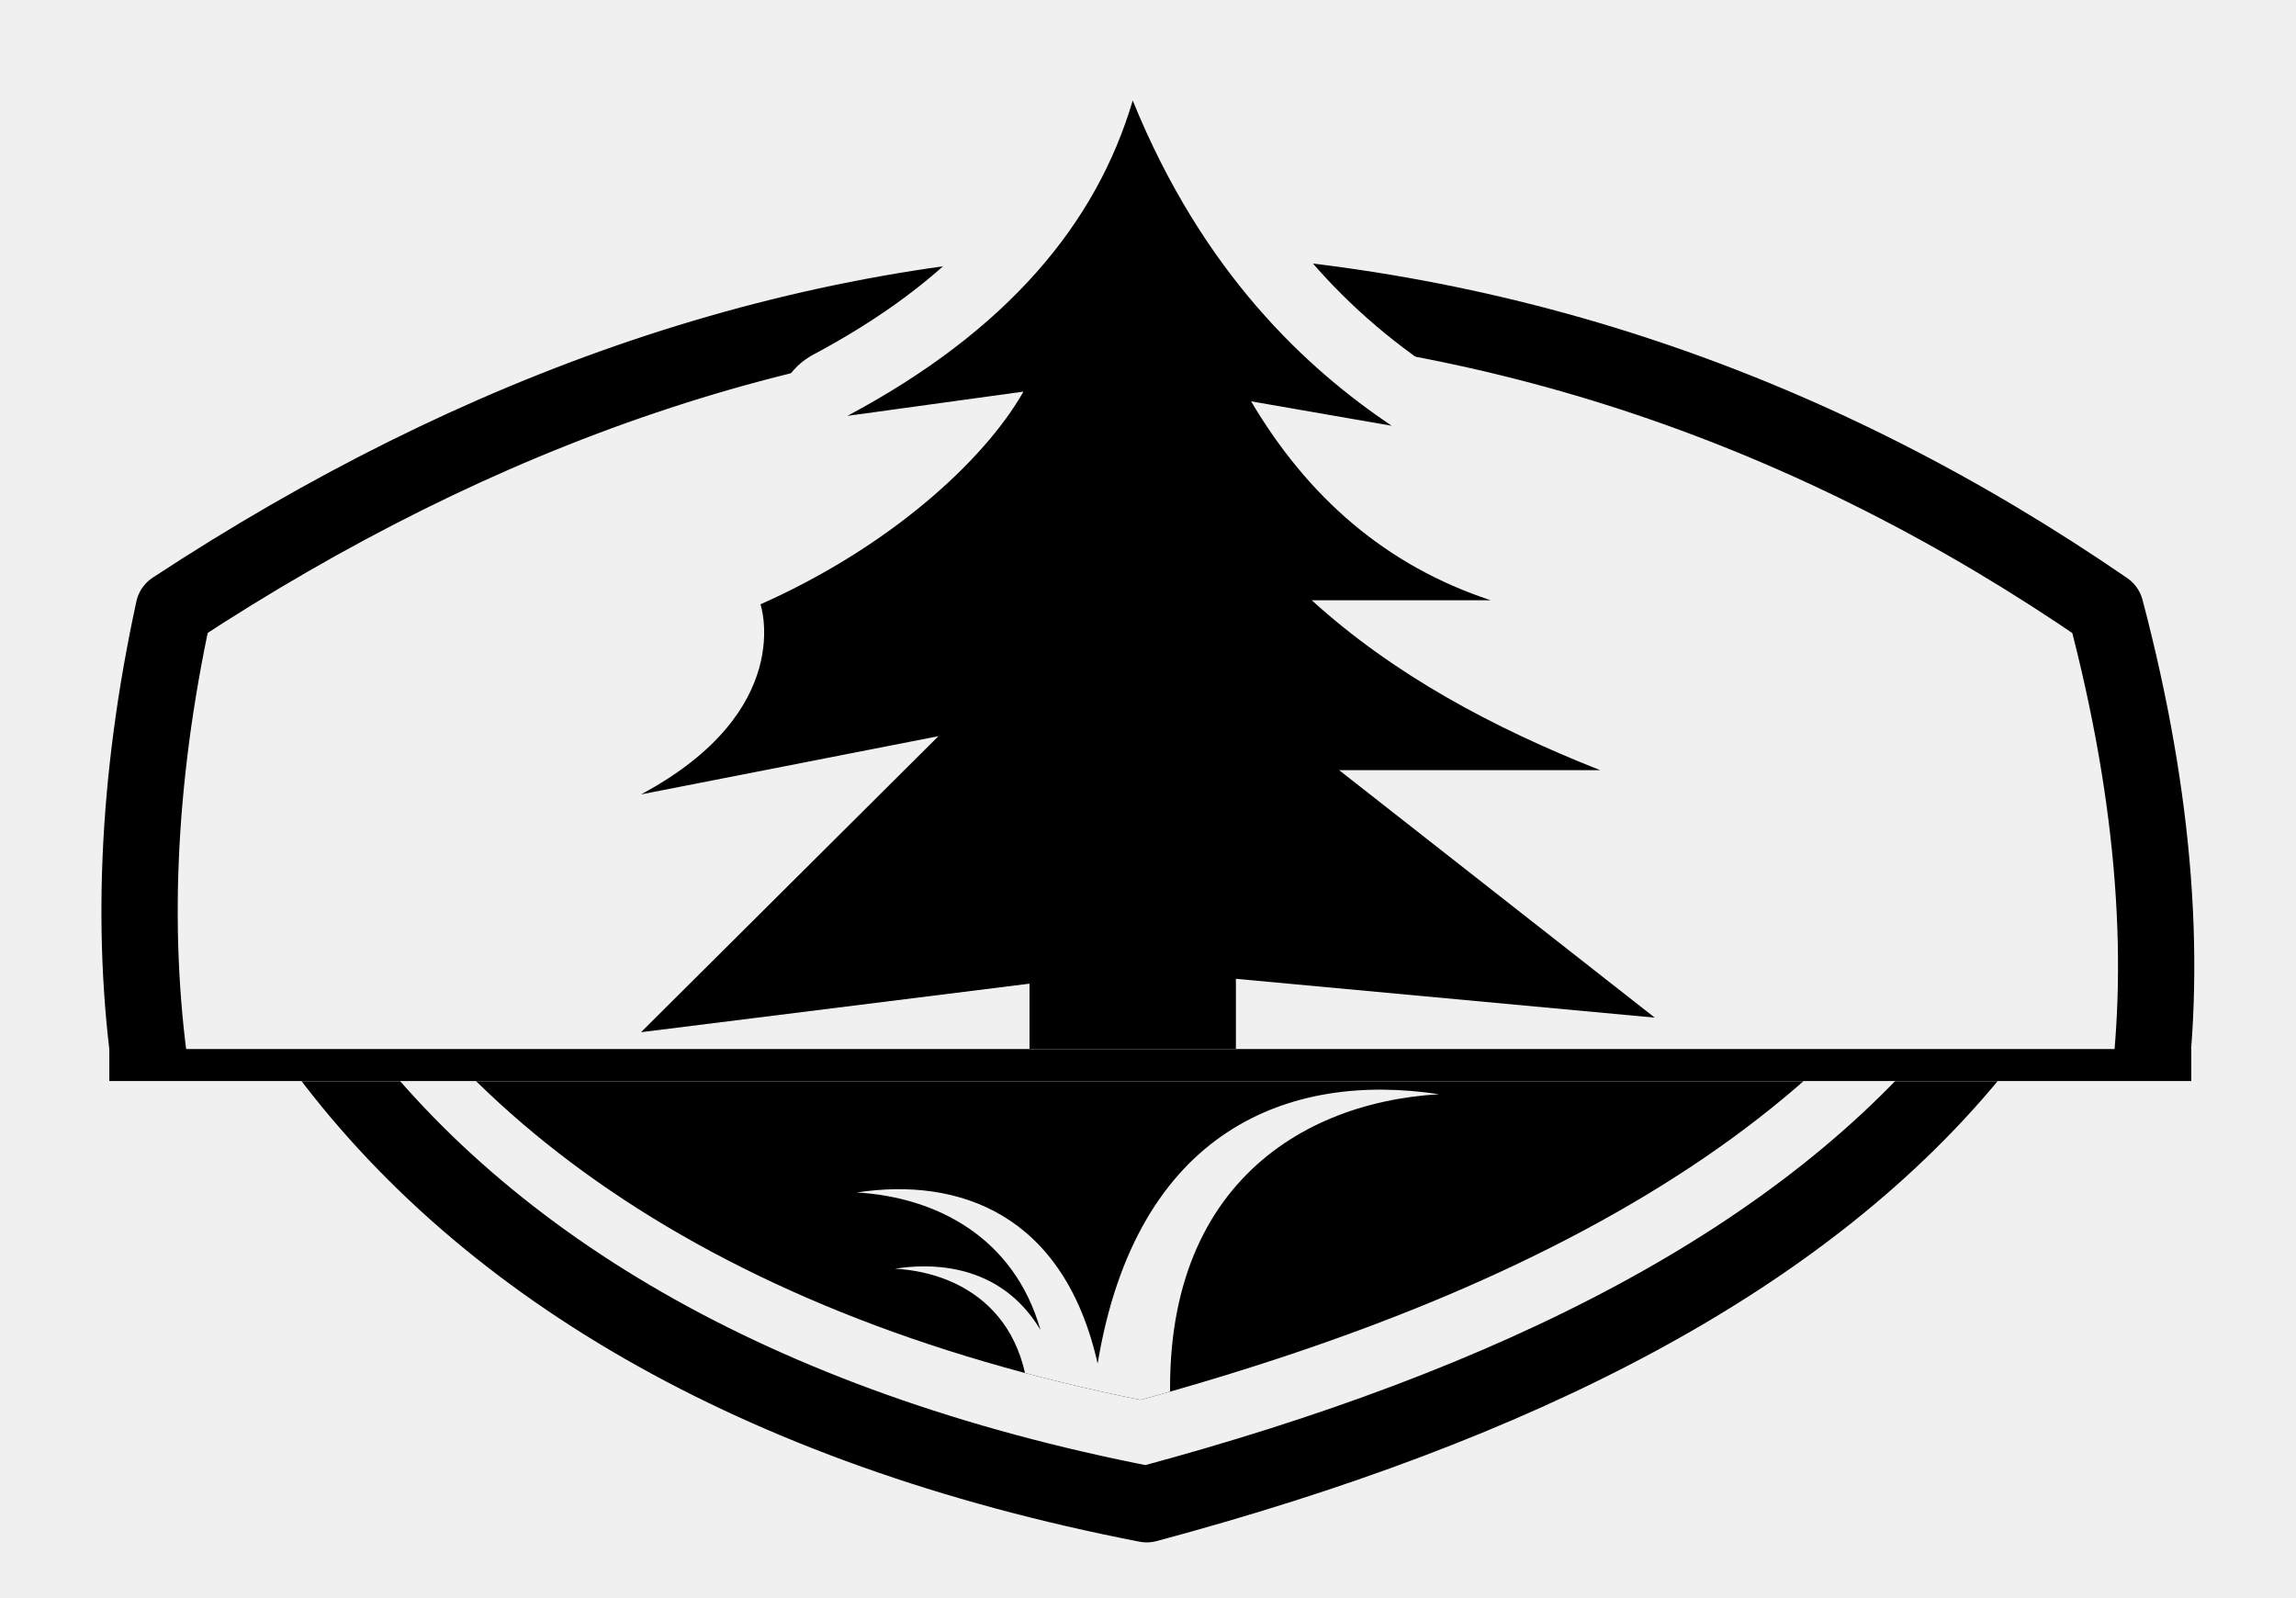
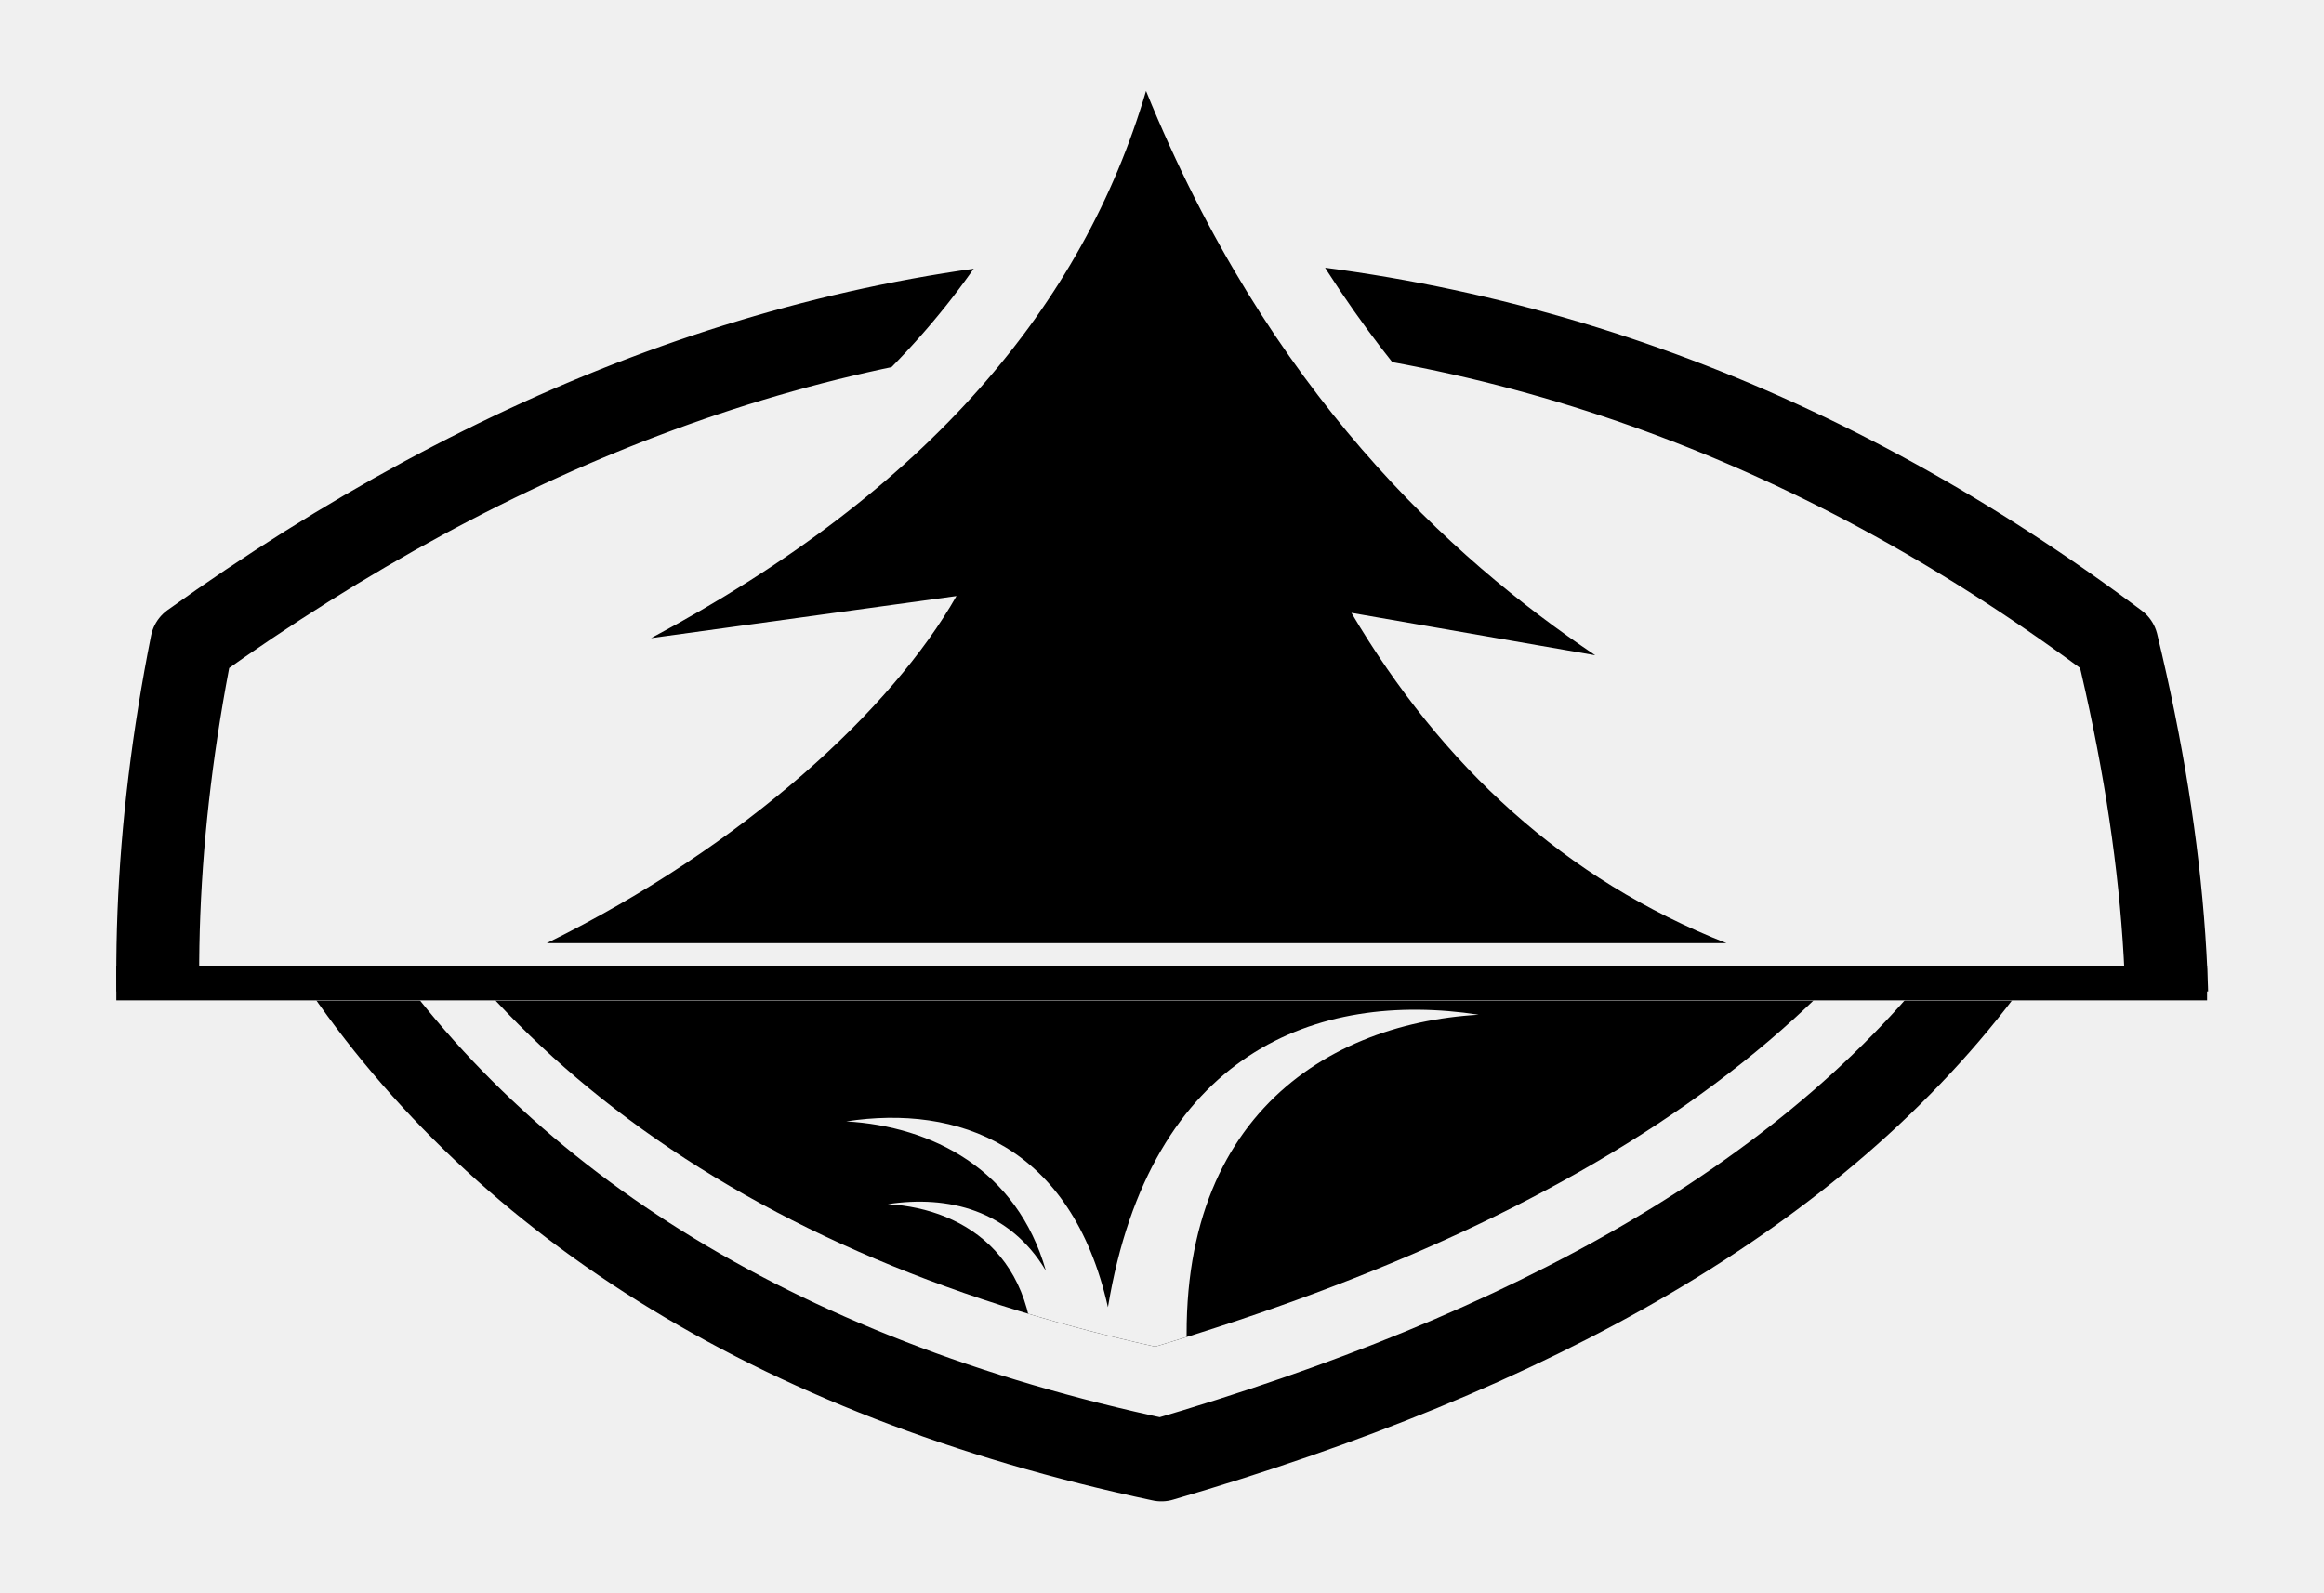
- <svg xmlns="http://www.w3.org/2000/svg" viewBox="840 0 1926 1340">
+ <svg xmlns="http://www.w3.org/2000/svg" viewBox="905 14 1795 1230">
  <defs>
    <clipPath id="c0">
-       <rect x="839.681" y="906.88" width="1926.438" height="1093.12" />
+       <rect x="905.487" y="786.88" width="1794.825" height="1213.12" />
    </clipPath>
    <clipPath id="c1">
-       <rect x="839.681" y="-100.00" width="1926.438" height="980.00" />
+       <rect x="905.487" y="-100.00" width="1794.825" height="860.00" />
    </clipPath>
    <clipPath id="c2">
-       <path d="M 1078.197,664.22 C 1081.088,671.66 1084.091,679.04 1087.234,686.35 C 1138.782,806.39 1223.93,908.77 1340.312,990.67 C 1461.706,1076.09 1615.223,1137.86 1796.726,1174.31 C 1891.072,1148.45 1977.536,1118.99 2053.822,1086.7 C 2135.183,1052.26 2207.759,1013.43 2269.52,971.3 C 2332.807,928.13 2386.693,880.16 2429.68,828.75 C 2471.897,778.25 2504.825,722.92 2527.603,664.23 L 1078.197,664.23 L 1078.197,664.22" />
+       <path d="M 1140.314,544.22 C 1142.958,551.66 1145.703,559.04 1148.577,566.35 C 1195.706,686.39 1273.556,788.77 1379.962,870.67 C 1490.951,956.09 1631.31,1017.86 1797.255,1054.31 C 1883.514,1028.45 1962.567,998.99 2032.314,966.7 C 2106.702,932.26 2173.057,893.43 2229.524,851.3 C 2287.386,808.13 2336.654,760.16 2375.956,708.75 C 2414.554,658.25 2444.66,602.92 2465.486,544.23 L 1140.314,544.23 L 1140.314,544.22" />
    </clipPath>
    <clipPath id="c3">
-       <rect x="839.681" y="-100.00" width="1926.438" height="1000.00" />
+       <rect x="905.487" y="-100.00" width="1794.825" height="880.00" />
    </clipPath>
-     <mask id="m0" maskUnits="userSpaceOnUse" x="839.681" y="0" width="1926.438" height="1340">
-       <rect x="839.681" y="0" width="1926.438" height="1340" fill="#fff" />
+     <mask id="m0" maskUnits="userSpaceOnUse" x="905.487" y="14.26" width="1794.825" height="1229.59">
+       <rect x="905.487" y="14.26" width="1794.825" height="1229.59" fill="#fff" />
      <g fill="#000">
-         <path d="M1703.61,1160.61c-33.49,0-60.64-27.15-60.64-60.64v-204.07l-257.74,32.2c-2.52.32-5.04.47-7.54.47-22.95,0-44.23-13.04-54.48-34.07-11.36-23.31-6.65-51.26,11.73-69.55l107.99-107.47-53.56,10.49c-3.91.77-7.83,1.14-11.69,1.14-25.19,0-48.33-15.76-57.08-40.27-10.08-28.26,2.02-59.64,28.47-73.82,46.04-24.68,85.19-47.01,118.33-67.53-20.05-5.95-36.21-22.08-41.56-43.37-7.19-28.61,7.26-58.24,34.22-70.2,19.39-8.6,40.43-18.67,61.3-29.99-13.02-7.25-23.32-19.24-28.2-34.29-9.06-27.95,3.22-58.37,29.15-72.2,113.74-60.66,182.33-135.32,209.7-228.24,7.28-24.73,29.41-42.15,55.15-43.43,1.01-.05,2.03-.08,3.03-.08,24.57,0,46.84,14.87,56.16,37.82,42.96,105.76,106.71,186.03,194.88,245.42,23.73,15.98,33.06,46.38,22.38,72.92-5.38,13.37-15.09,23.93-27.01,30.49,22.18,15.12,46.44,26.97,72.94,35.69,28.3,9.3,45.65,37.78,40.93,67.19-2.76,17.21-12.59,31.76-26.24,40.87,24.88,12.44,51.61,24.29,80.31,35.63,27.08,10.7,42.73,39.13,37.29,67.73s-30.45,49.3-59.57,49.3h-43.35l126.59,99.26c21.16,16.59,28.87,45.15,18.93,70.14-9.24,23.23-31.69,38.22-56.31,38.22-1.86,0-3.74-.09-5.62-.26l-285.12-26.43v210.3c0,33.49-27.15,60.64-60.64,60.64h-173.13Z" clip-path="url(#c1)" />
-         <path d="M 2047.139,917.919 C 1922.24,898.853 1793.397,946.989 1760.748,1143.858 C 1732.46,1018.142 1644.273,987.254 1558.661,1000.318 C 1624.714,1004.118 1690.53,1037.335 1712.808,1115.671 C 1684.792,1068.683 1637.201,1057.149 1590.697,1064.246 C 1652.127,1067.783 1713.267,1107.86 1702.2,1210.574 L 1718.869,1210.574 C 1718.869,1210.574 1737.382,1210.574 1737.382,1210.574 L 1753.761,1210.574 C 1753.761,1210.574 1769.418,1210.574 1769.418,1210.574 L 1824.133,1210.574 C 1801.999,1005.146 1924.28,924.983 2047.13,917.911 L 2047.139,917.919" clip-path="url(#c2)" />
+         <path d="M 1327.273,742.639 L 2238.514,742.639 C 2113.688,693.549 2018.975,606.104 1948.798,487.444 L 2137.123,520.192 C 2024.774,444.52 1884.836,317.266 1790.17,84.26 C 1741.543,249.326 1622.117,392.682 1407.849,506.965 L 1643.746,474.457 C 1594.497,561.135 1480.869,666.983 1327.257,742.655 L 1327.273,742.639" stroke="#000" stroke-width="122.00" stroke-linejoin="round" clip-path="url(#c1)" />
+         <path d="M 2047.139,797.919 C 1922.24,778.853 1793.397,826.989 1760.748,1023.858 C 1732.46,898.142 1644.273,867.254 1558.661,880.318 C 1624.714,884.118 1690.53,917.335 1712.808,995.671 C 1684.792,948.683 1637.201,937.149 1590.697,944.246 C 1652.127,947.783 1713.267,987.86 1702.2,1090.574 L 1718.869,1090.574 C 1718.869,1090.574 1737.382,1090.574 1737.382,1090.574 L 1753.761,1090.574 C 1753.761,1090.574 1769.418,1090.574 1769.418,1090.574 L 1824.133,1090.574 C 1801.999,885.146 1924.28,804.983 2047.13,797.911 L 2047.139,797.919" clip-path="url(#c2)" />
      </g>
    </mask>
-     <mask id="m1" maskUnits="userSpaceOnUse" x="839.681" y="0" width="1926.438" height="1340">
-       <rect x="839.681" y="0" width="1926.438" height="1340" fill="#fff" />
+     <mask id="m1" maskUnits="userSpaceOnUse" x="905.487" y="14.26" width="1794.825" height="1229.59">
+       <rect x="905.487" y="14.26" width="1794.825" height="1229.59" fill="#fff" />
      <g fill="#000">
-         <path d="M1703.61,1160.61c-33.49,0-60.64-27.15-60.64-60.64v-204.07l-257.74,32.2c-2.52.32-5.04.47-7.54.47-22.95,0-44.23-13.04-54.48-34.07-11.36-23.31-6.65-51.26,11.73-69.55l107.99-107.47-53.56,10.49c-3.91.77-7.83,1.14-11.69,1.14-25.19,0-48.33-15.76-57.08-40.27-10.08-28.26,2.02-59.64,28.47-73.82,46.04-24.68,85.19-47.01,118.33-67.53-20.05-5.95-36.21-22.08-41.56-43.37-7.19-28.61,7.26-58.24,34.22-70.2,19.39-8.6,40.43-18.67,61.3-29.99-13.02-7.25-23.32-19.24-28.2-34.29-9.06-27.95,3.22-58.37,29.15-72.2,113.74-60.66,182.33-135.32,209.7-228.24,7.28-24.73,29.41-42.15,55.15-43.43,1.01-.05,2.03-.08,3.03-.08,24.57,0,46.84,14.87,56.16,37.82,42.96,105.76,106.71,186.03,194.88,245.42,23.73,15.98,33.06,46.38,22.38,72.92-5.38,13.37-15.09,23.93-27.01,30.49,22.18,15.12,46.44,26.97,72.94,35.69,28.3,9.3,45.65,37.78,40.93,67.19-2.76,17.21-12.59,31.76-26.24,40.87,24.88,12.44,51.61,24.29,80.31,35.63,27.08,10.7,42.73,39.13,37.29,67.73s-30.45,49.3-59.57,49.3h-43.35l126.59,99.26c21.16,16.59,28.87,45.15,18.93,70.14-9.24,23.23-31.69,38.22-56.31,38.22-1.86,0-3.74-.09-5.62-.26l-285.12-26.43v210.3c0,33.49-27.15,60.64-60.64,60.64h-173.13Z" clip-path="url(#c1)" />
-         <path d="M 2047.139,917.919 C 1922.24,898.853 1793.397,946.989 1760.748,1143.858 C 1732.46,1018.142 1644.273,987.254 1558.661,1000.318 C 1624.714,1004.118 1690.53,1037.335 1712.808,1115.671 C 1684.792,1068.683 1637.201,1057.149 1590.697,1064.246 C 1652.127,1067.783 1713.267,1107.86 1702.2,1210.574 L 1718.869,1210.574 C 1718.869,1210.574 1737.382,1210.574 1737.382,1210.574 L 1753.761,1210.574 C 1753.761,1210.574 1769.418,1210.574 1769.418,1210.574 L 1824.133,1210.574 C 1801.999,1005.146 1924.28,924.983 2047.13,917.911 L 2047.139,917.919" clip-path="url(#c2)" />
+         <path d="M 1327.273,742.639 L 2238.514,742.639 C 2113.688,693.549 2018.975,606.104 1948.798,487.444 L 2137.123,520.192 C 2024.774,444.52 1884.836,317.266 1790.17,84.26 C 1741.543,249.326 1622.117,392.682 1407.849,506.965 L 1643.746,474.457 C 1594.497,561.135 1480.869,666.983 1327.257,742.655 L 1327.273,742.639" stroke="#000" stroke-width="122.00" stroke-linejoin="round" clip-path="url(#c1)" />
+         <path d="M 2047.139,797.919 C 1922.24,778.853 1793.397,826.989 1760.748,1023.858 C 1732.46,898.142 1644.273,867.254 1558.661,880.318 C 1624.714,884.118 1690.53,917.335 1712.808,995.671 C 1684.792,948.683 1637.201,937.149 1590.697,944.246 C 1652.127,947.783 1713.267,987.86 1702.2,1090.574 L 1718.869,1090.574 C 1718.869,1090.574 1737.382,1090.574 1737.382,1090.574 L 1753.761,1090.574 C 1753.761,1090.574 1769.418,1090.574 1769.418,1090.574 L 1824.133,1090.574 C 1801.999,885.146 1924.28,804.983 2047.13,797.911 L 2047.139,797.919" clip-path="url(#c2)" />
      </g>
    </mask>
-     <mask id="m2" maskUnits="userSpaceOnUse" x="839.681" y="0" width="1926.438" height="1340">
-       <rect x="839.681" y="0" width="1926.438" height="1340" fill="#fff" />
+     <mask id="m2" maskUnits="userSpaceOnUse" x="905.487" y="14.26" width="1794.825" height="1229.59">
+       <rect x="905.487" y="14.26" width="1794.825" height="1229.59" fill="#fff" />
      <g fill="#000">
-         <path d="M1703.61,1160.61c-33.49,0-60.64-27.15-60.64-60.64v-204.07l-257.74,32.2c-2.52.32-5.04.47-7.54.47-22.95,0-44.23-13.04-54.48-34.07-11.36-23.31-6.65-51.26,11.73-69.55l107.99-107.47-53.56,10.49c-3.91.77-7.83,1.14-11.69,1.14-25.19,0-48.33-15.76-57.08-40.27-10.08-28.26,2.02-59.64,28.47-73.82,46.04-24.68,85.19-47.01,118.33-67.53-20.05-5.95-36.21-22.08-41.56-43.37-7.19-28.61,7.26-58.24,34.22-70.2,19.39-8.6,40.43-18.67,61.3-29.99-13.02-7.25-23.32-19.24-28.2-34.29-9.06-27.95,3.22-58.37,29.15-72.2,113.74-60.66,182.33-135.32,209.7-228.24,7.28-24.73,29.41-42.15,55.15-43.43,1.01-.05,2.03-.08,3.03-.08,24.57,0,46.84,14.87,56.16,37.82,42.96,105.76,106.71,186.03,194.88,245.42,23.73,15.98,33.06,46.38,22.38,72.92-5.38,13.37-15.09,23.93-27.01,30.49,22.18,15.12,46.44,26.97,72.94,35.69,28.3,9.3,45.65,37.78,40.93,67.19-2.76,17.21-12.59,31.76-26.24,40.87,24.88,12.44,51.61,24.29,80.31,35.63,27.08,10.7,42.73,39.13,37.29,67.73s-30.45,49.3-59.57,49.3h-43.35l126.59,99.26c21.16,16.59,28.87,45.15,18.93,70.14-9.24,23.23-31.69,38.22-56.31,38.22-1.86,0-3.74-.09-5.62-.26l-285.12-26.43v210.3c0,33.49-27.15,60.64-60.64,60.64h-173.13Z" clip-path="url(#c1)" />
-         <path d="M 2047.139,917.919 C 1922.24,898.853 1793.397,946.989 1760.748,1143.858 C 1732.46,1018.142 1644.273,987.254 1558.661,1000.318 C 1624.714,1004.118 1690.53,1037.335 1712.808,1115.671 C 1684.792,1068.683 1637.201,1057.149 1590.697,1064.246 C 1652.127,1067.783 1713.267,1107.86 1702.2,1210.574 L 1718.869,1210.574 C 1718.869,1210.574 1737.382,1210.574 1737.382,1210.574 L 1753.761,1210.574 C 1753.761,1210.574 1769.418,1210.574 1769.418,1210.574 L 1824.133,1210.574 C 1801.999,1005.146 1924.28,924.983 2047.13,917.911 L 2047.139,917.919" clip-path="url(#c2)" />
+         <path d="M 1327.273,742.639 L 2238.514,742.639 C 2113.688,693.549 2018.975,606.104 1948.798,487.444 L 2137.123,520.192 C 2024.774,444.52 1884.836,317.266 1790.17,84.26 C 1741.543,249.326 1622.117,392.682 1407.849,506.965 L 1643.746,474.457 C 1594.497,561.135 1480.869,666.983 1327.257,742.655 L 1327.273,742.639" stroke="#000" stroke-width="122.00" stroke-linejoin="round" clip-path="url(#c1)" />
+         <path d="M 2047.139,797.919 C 1922.24,778.853 1793.397,826.989 1760.748,1023.858 C 1732.46,898.142 1644.273,867.254 1558.661,880.318 C 1624.714,884.118 1690.53,917.335 1712.808,995.671 C 1684.792,948.683 1637.201,937.149 1590.697,944.246 C 1652.127,947.783 1713.267,987.86 1702.2,1090.574 L 1718.869,1090.574 C 1718.869,1090.574 1737.382,1090.574 1737.382,1090.574 L 1753.761,1090.574 C 1753.761,1090.574 1769.418,1090.574 1769.418,1090.574 L 1824.133,1090.574 C 1801.999,885.146 1924.28,804.983 2047.13,797.911 L 2047.139,797.919" clip-path="url(#c2)" />
      </g>
    </mask>
-     <mask id="m4" maskUnits="userSpaceOnUse" x="839.681" y="0" width="1926.438" height="1340">
-       <rect x="839.681" y="0" width="1926.438" height="1340" fill="#fff" />
+     <mask id="m4" maskUnits="userSpaceOnUse" x="905.487" y="14.26" width="1794.825" height="1229.59">
+       <rect x="905.487" y="14.26" width="1794.825" height="1229.59" fill="#fff" />
      <g fill="#000">
-         <path d="M 2047.139,917.919 C 1922.24,898.853 1793.397,946.989 1760.748,1143.858 C 1732.46,1018.142 1644.273,987.254 1558.661,1000.318 C 1624.714,1004.118 1690.53,1037.335 1712.808,1115.671 C 1684.792,1068.683 1637.201,1057.149 1590.697,1064.246 C 1652.127,1067.783 1713.267,1107.86 1702.2,1210.574 L 1718.869,1210.574 C 1718.869,1210.574 1737.382,1210.574 1737.382,1210.574 L 1753.761,1210.574 C 1753.761,1210.574 1769.418,1210.574 1769.418,1210.574 L 1824.133,1210.574 C 1801.999,1005.146 1924.28,924.983 2047.13,917.911 L 2047.139,917.919" clip-path="url(#c2)" />
+         <path d="M 2047.139,797.919 C 1922.24,778.853 1793.397,826.989 1760.748,1023.858 C 1732.46,898.142 1644.273,867.254 1558.661,880.318 C 1624.714,884.118 1690.53,917.335 1712.808,995.671 C 1684.792,948.683 1637.201,937.149 1590.697,944.246 C 1652.127,947.783 1713.267,987.86 1702.2,1090.574 L 1718.869,1090.574 C 1718.869,1090.574 1737.382,1090.574 1737.382,1090.574 L 1753.761,1090.574 C 1753.761,1090.574 1769.418,1090.574 1769.418,1090.574 L 1824.133,1090.574 C 1801.999,885.146 1924.28,804.983 2047.13,797.911 L 2047.139,797.919" clip-path="url(#c2)" />
      </g>
    </mask>
-     <mask id="m5" maskUnits="userSpaceOnUse" x="839.681" y="0" width="1926.438" height="1340">
-       <rect x="839.681" y="0" width="1926.438" height="1340" fill="#fff" />
+     <mask id="m5" maskUnits="userSpaceOnUse" x="905.487" y="14.26" width="1794.825" height="1229.59">
+       <rect x="905.487" y="14.26" width="1794.825" height="1229.59" fill="#fff" />
      <g fill="#000">
-         <path d="M 2047.139,917.919 C 1922.24,898.853 1793.397,946.989 1760.748,1143.858 C 1732.46,1018.142 1644.273,987.254 1558.661,1000.318 C 1624.714,1004.118 1690.53,1037.335 1712.808,1115.671 C 1684.792,1068.683 1637.201,1057.149 1590.697,1064.246 C 1652.127,1067.783 1713.267,1107.86 1702.2,1210.574 L 1718.869,1210.574 C 1718.869,1210.574 1737.382,1210.574 1737.382,1210.574 L 1753.761,1210.574 C 1753.761,1210.574 1769.418,1210.574 1769.418,1210.574 L 1824.133,1210.574 C 1801.999,1005.146 1924.28,924.983 2047.13,917.911 L 2047.139,917.919" clip-path="url(#c2)" />
+         <path d="M 2047.139,797.919 C 1922.24,778.853 1793.397,826.989 1760.748,1023.858 C 1732.46,898.142 1644.273,867.254 1558.661,880.318 C 1624.714,884.118 1690.53,917.335 1712.808,995.671 C 1684.792,948.683 1637.201,937.149 1590.697,944.246 C 1652.127,947.783 1713.267,987.86 1702.2,1090.574 L 1718.869,1090.574 C 1718.869,1090.574 1737.382,1090.574 1737.382,1090.574 L 1753.761,1090.574 C 1753.761,1090.574 1769.418,1090.574 1769.418,1090.574 L 1824.133,1090.574 C 1801.999,885.146 1924.28,804.983 2047.13,797.911 L 2047.139,797.919" clip-path="url(#c2)" />
      </g>
    </mask>
  </defs>
-   <path d="M 1078.197,664.22 C 1081.088,671.66 1084.091,679.04 1087.234,686.35 C 1138.782,806.39 1223.93,908.77 1340.312,990.67 C 1461.706,1076.09 1615.223,1137.86 1796.726,1174.31 C 1891.072,1148.45 1977.536,1118.99 2053.822,1086.7 C 2135.183,1052.26 2207.759,1013.43 2269.52,971.3 C 2332.807,928.13 2386.693,880.16 2429.68,828.75 C 2471.897,778.25 2504.825,722.92 2527.603,664.23 L 1078.197,664.23 L 1078.197,664.22" fill="#000000" clip-path="url(#c0)" mask="url(#m0)" />
-   <path d="M 985.671,131.189 C 861.104,704.892 1145.574,1134.256 1801.94,1261.85 C 2419.579,1096.237 2776.452,775.826 2606.299,131.189 C 2363.422,-35.713 2094.827,-129.638 1795.981,-137.78 C 1511.337,-132.205 1242.153,-37.232 985.664,131.189 L 985.671,131.189" fill="none" stroke="#000000" stroke-width="64.00" stroke-linejoin="round" clip-path="url(#c0)" mask="url(#m1)" />
-   <path d="M 985.671,511.309 C 861.104,1085.012 1145.574,1514.376 1801.94,1641.97 C 2419.579,1476.357 2776.452,1155.946 2606.299,511.309 C 2363.422,344.407 2094.827,250.482 1795.981,242.34 C 1511.337,247.915 1242.153,342.888 985.664,511.309 L 985.671,511.309" fill="none" stroke="#000000" stroke-width="64.00" stroke-linejoin="round" clip-path="url(#c3)" mask="url(#m2)" />
-   <path d="M1790.17,84.26c59.25,145.86,146.85,225.52,217.19,272.89l-117.89-20.5c47.57,80.43,113.12,137.97,201.14,166.91h-150.22c68.52,62.27,151.57,106.8,241.87,142.48h-218.96s264.79,207.61,264.79,207.61l-351.35-32.57v276.82h-173.13v-272.75l-325.89,40.71,249.51-248.32-249.51,48.85c130.74-70.07,100.2-159.46,100.2-159.46,107.53-47.7,187.42-120,220.61-178.42l-147.67,20.35c134.13-71.54,208.89-161.28,239.33-264.61Z" fill="#000000" clip-path="url(#c1)" mask="url(#m4)" />
-   <path d="M931.71,880.00h1746.44v26.83h-1746.44Z" fill="#000000" mask="url(#m5)" />
+   <path d="M 1140.314,544.22 C 1142.958,551.66 1145.703,559.04 1148.577,566.35 C 1195.706,686.39 1273.556,788.77 1379.962,870.67 C 1490.951,956.09 1631.31,1017.86 1797.255,1054.31 C 1883.514,1028.45 1962.567,998.99 2032.314,966.7 C 2106.702,932.26 2173.057,893.43 2229.524,851.3 C 2287.386,808.13 2336.654,760.16 2375.956,708.75 C 2414.554,658.25 2444.66,602.92 2465.486,544.23 L 1140.314,544.23 L 1140.314,544.22" fill="#000000" clip-path="url(#c0)" mask="url(#m0)" />
+   <path d="M 1053.069,11.189 C 938.775,584.892 1199.784,1014.256 1802.019,1141.85 C 2368.721,976.237 2696.162,655.826 2540.041,11.189 C 2317.195,-155.713 2070.751,-249.638 1796.552,-257.78 C 1535.383,-252.205 1288.398,-157.232 1053.062,11.189 L 1053.069,11.189" fill="none" stroke="#000000" stroke-width="64.00" stroke-linejoin="round" clip-path="url(#c0)" mask="url(#m1)" />
+   <path d="M 1053.069,511.309 C 938.775,1085.012 1199.784,1514.376 1802.019,1641.97 C 2368.721,1476.357 2696.162,1155.946 2540.041,511.309 C 2317.195,344.407 2070.751,250.482 1796.552,242.34 C 1535.383,247.915 1288.398,342.888 1053.062,511.309 L 1053.069,511.309" fill="none" stroke="#000000" stroke-width="64.00" stroke-linejoin="round" clip-path="url(#c3)" mask="url(#m2)" />
+   <path d="M 1327.273,742.639 L 2238.514,742.639 C 2113.688,693.549 2018.975,606.104 1948.798,487.444 L 2137.123,520.192 C 2024.774,444.52 1884.836,317.266 1790.17,84.26 C 1741.543,249.326 1622.117,392.682 1407.849,506.965 L 1643.746,474.457 C 1594.497,561.135 1480.869,666.983 1327.257,742.655 L 1327.273,742.639" fill="#000000" mask="url(#m4)" />
+   <path d="M994.85,760.00h1614.83v26.83h-1614.83Z" fill="#000000" mask="url(#m5)" />
</svg>
